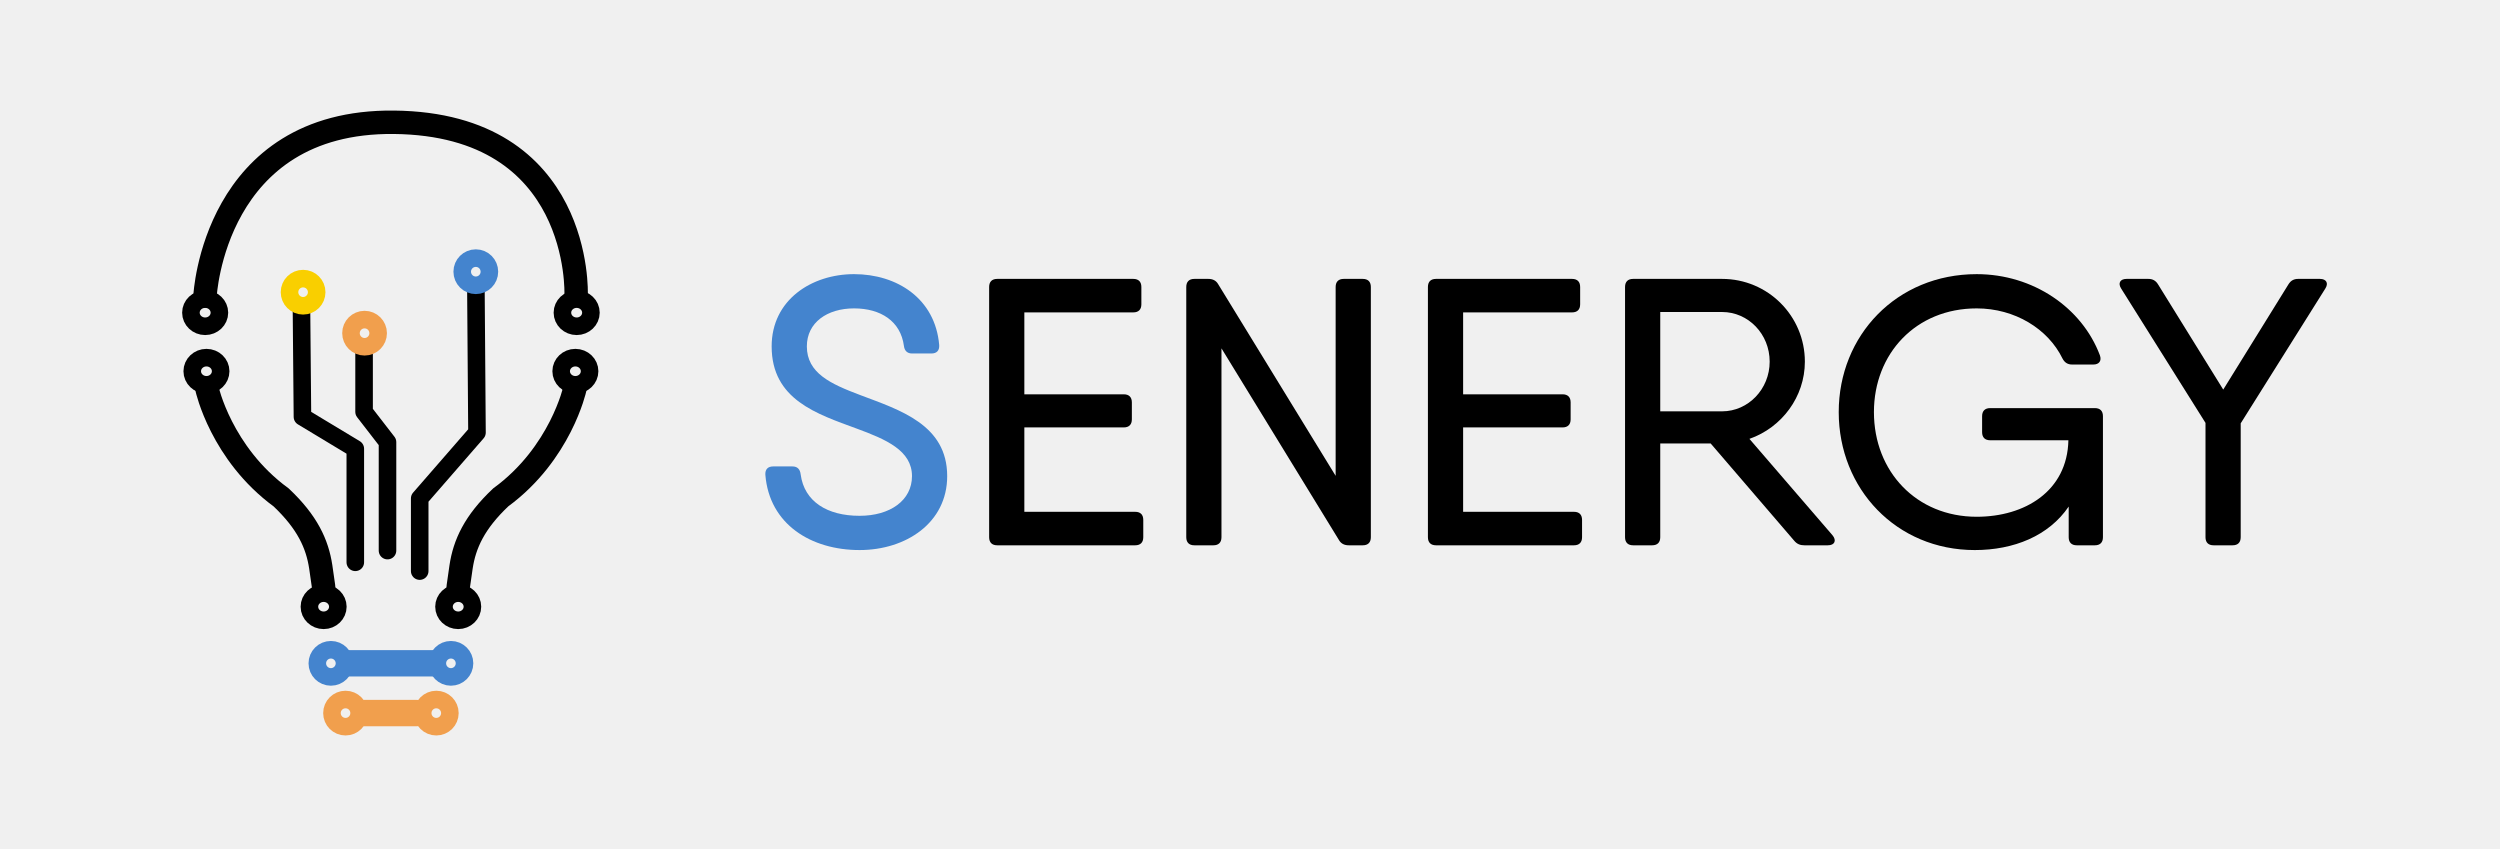
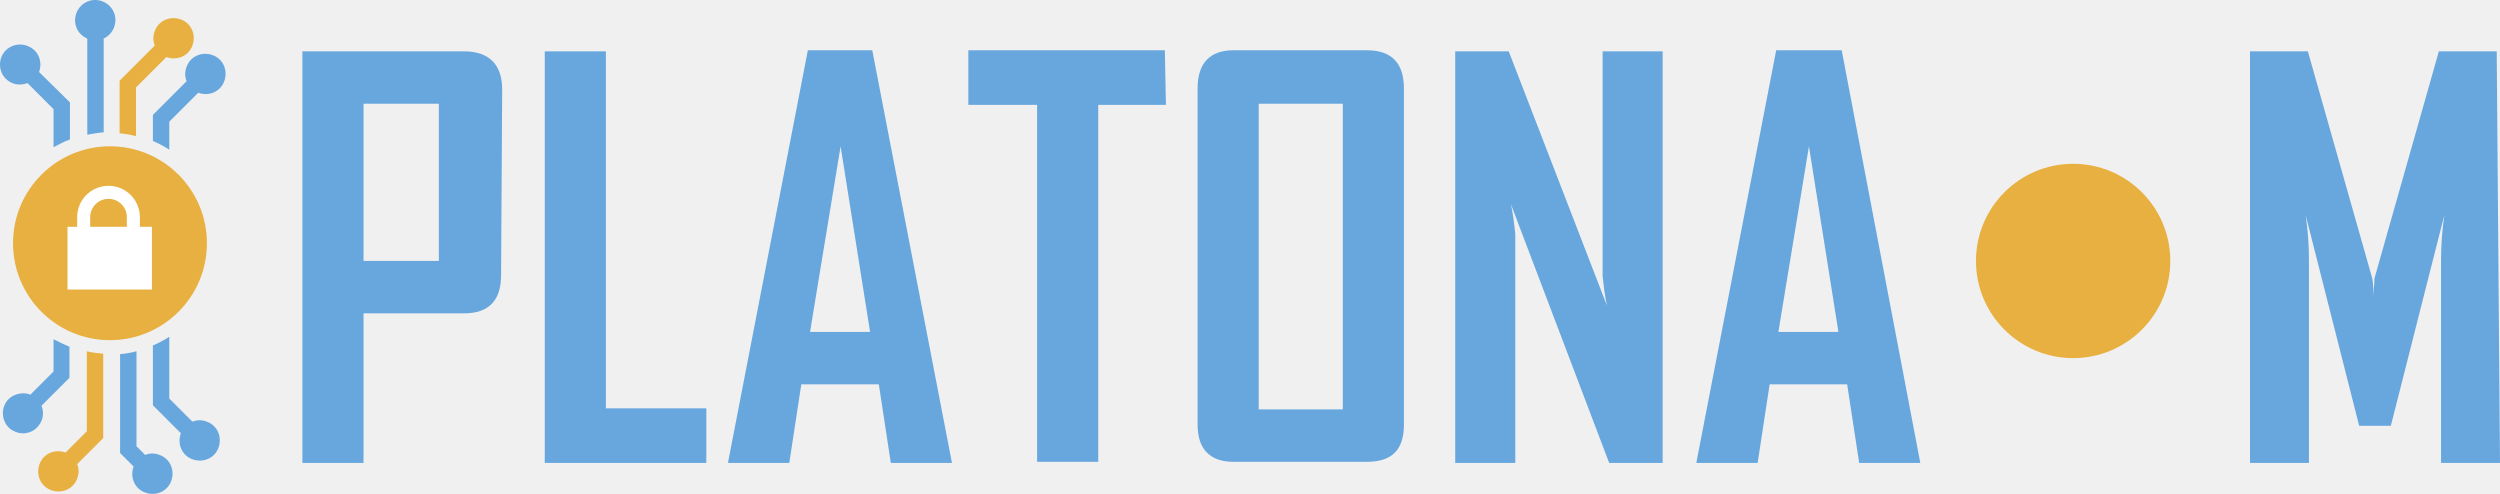
- <svg xmlns="http://www.w3.org/2000/svg" version="1.1" id="Ebene_1" x="0px" y="0px" width="854px" height="290px" viewBox="0 0 854 290" enable-background="new 0 0 854 290" xml:space="preserve">
-   <g>
-     <path fill="#4484CE" d="M261.45,162.224c-0.13-1.918,0.877-2.893,2.665-2.893h6.598c1.658,0,2.6,0.942,2.795,2.729   c1.235,9.264,9.035,14.139,20.118,14.139c10.498,0,17.908-5.298,17.908-13.553c0-8.743-8.84-12.546-18.916-16.251   c-13.553-5.005-29.023-9.848-29.023-28.081c0-15.861,13.65-24.668,28.146-24.668c14.625,0,27.724,8.288,29.089,24.213   c0.13,1.918-0.877,2.893-2.665,2.893h-6.598c-1.657,0-2.6-0.942-2.795-2.633c-1.138-8.417-7.93-12.773-17.031-12.773   c-9.133,0-16.121,4.811-16.121,12.968c0,9.165,8.158,12.838,18.233,16.641c13.585,5.135,29.707,10.107,29.707,27.691   c0,15.958-14.074,25.253-29.934,25.253C277.083,187.9,262.815,179.125,261.45,162.224z" />
-     <path d="M390.542,177.597v5.915c0,1.789-0.976,2.764-2.763,2.764h-45.34h-1.787c-1.787,0-2.762-0.975-2.762-2.764V98.034   c0-1.788,0.975-2.763,2.762-2.763h9.264h37.213c1.788,0,2.764,0.975,2.764,2.763v5.915c0,1.788-0.976,2.763-2.764,2.763h-37.213   v27.984h33.963c1.788,0,2.764,0.975,2.764,2.763v5.785c0,1.787-0.976,2.763-2.764,2.763h-33.963v28.828h37.863   C389.566,174.834,390.542,175.809,390.542,177.597z" />
-     <path d="M459.018,95.271h6.5c1.789,0,2.764,0.975,2.764,2.763v85.478c0,1.789-0.975,2.764-2.764,2.764h-4.777   c-1.494,0-2.633-0.553-3.348-1.787l-40.139-65.491v64.514c0,1.789-0.975,2.764-2.763,2.764h-6.5c-1.788,0-2.763-0.975-2.763-2.764   V98.034c0-1.788,0.975-2.763,2.763-2.763h4.777c1.495,0,2.633,0.553,3.348,1.788l40.14,65.49V98.034   C456.256,96.247,457.23,95.271,459.018,95.271z" />
-     <path d="M540.43,177.597v5.915c0,1.789-0.975,2.764-2.762,2.764h-45.34h-1.787c-1.787,0-2.764-0.975-2.764-2.764V98.034   c0-1.788,0.977-2.763,2.764-2.763h9.262h37.215c1.787,0,2.762,0.975,2.762,2.763v5.915c0,1.788-0.975,2.763-2.762,2.763h-37.215   v27.984h33.965c1.787,0,2.762,0.975,2.762,2.763v5.785c0,1.787-0.975,2.763-2.762,2.763h-33.965v28.828h37.865   C539.455,174.834,540.43,175.809,540.43,177.597z" />
-     <path d="M624.408,186.275h-8.061c-1.396,0-2.502-0.424-3.445-1.561l-28.529-33.216h-17.232v32.013c0,1.789-0.975,2.764-2.762,2.764   h-6.5c-1.787,0-2.764-0.975-2.764-2.764V98.034c0-1.788,0.977-2.763,2.764-2.763h9.262h21.127   c15.633,0,28.275,12.643,28.275,28.276c0,12.027-7.904,22.509-18.939,26.37l28.365,32.913   C627.463,184.617,626.748,186.275,624.408,186.275z M567.141,140.513h21.127c8.938,0,16.25-7.605,16.25-16.966   c0-9.458-7.313-16.965-16.25-16.965h-21.127V140.513z" />
-     <path d="M718.365,142.17v8.224v33.118c0,1.789-0.975,2.764-2.762,2.764h-6.176c-1.787,0-2.762-0.975-2.762-2.764v-10.47   c-6.824,10.05-18.807,14.859-32.08,14.859c-26.813,0-46.477-20.931-46.477-47.127c0-26.195,19.793-47.126,47.127-47.126   c19.307,0,35.979,11.473,42.09,27.723c0.682,1.918-0.293,3.153-2.244,3.153h-7.246c-1.527,0-2.568-0.683-3.283-2.048   c-4.939-10.141-16.283-17.128-29.316-17.128c-20.801,0-35.102,15.471-35.102,35.426c0,20.281,14.496,35.752,35.102,35.752   c16.449,0,30.963-8.743,31.328-26.131h-26.711c-1.789,0-2.764-0.976-2.764-2.763v-5.461c0-1.787,0.975-2.763,2.764-2.763h35.75   C717.391,139.408,718.365,140.383,718.365,142.17z" />
-     <path d="M794.318,98.586l-28.895,46.027v38.898c0,1.789-0.975,2.764-2.762,2.764h-6.502c-1.787,0-2.762-0.975-2.762-2.764v-39.054   l-28.797-45.871c-1.201-1.853-0.357-3.315,1.82-3.315h7.477c1.43,0,2.502,0.585,3.281,1.853l22.281,35.96l22.279-35.96   c0.781-1.268,1.854-1.853,3.283-1.853h7.475C794.676,95.271,795.52,96.734,794.318,98.586z" />
+ <svg xmlns="http://www.w3.org/2000/svg" version="1.1" id="Ebene_1" x="0px" y="0px" viewBox="0 0 518.364 102.405" xml:space="preserve" width="518.364" height="102.405">
+   <defs id="defs49">
+ 	
+ 
+ 		
+ 		
+ 		
+ 		
+ 		
+ 		
+ 		
+ 		
+ 		
+ 		
+ 		
+ 		
+ 		
+ 		
+ 		
+ 		
+ 		
+ 		
+ 		
+ 	</defs>
+   <style type="text/css" id="style2">
+ 	.st0{fill:#67A7DE;}
+ 	.st1{fill:#E7B040;}
+ 	.st2{fill:#FFFFFF;}
+ </style>
+   <g id="g918" transform="matrix(2.263606,0,0,2.263606,62.7,-61.5624)">
+     <path style="fill:#67a7de" id="path6" d="m 18.2,52.4 c 0,2.3 -1.1,3.5 -3.4,3.5 H 5.6 V 69.6 H 0 V 31.9 h 14.8 c 2.3,0 3.5,1.2 3.5,3.5 z M 12.5,51.1 V 36.7 H 5.6 v 14.4 z" class="st0" />
+     <path style="fill:#67a7de" id="path8" d="M 37,69.6 H 22.2 V 31.9 h 5.6 V 64.6 H 37 Z" class="st0" />
+     <path style="fill:#67a7de" id="path10" d="m 59.5,69.6 h -5.6 l -1.1,-7.2 h -7.1 l -1.1,7.2 H 39 v -0.1 l 7.3,-37.7 h 5.9 z m -7.5,-12 -2.7,-17 -2.8,17 z" class="st0" />
+     <path style="fill:#67a7de" id="path12" d="M 79.1,36.8 H 72.9 V 69.5 H 67.3 V 36.8 H 61 v -5 h 18 z" class="st0" />
+     <path style="fill:#67a7de" id="path14" d="m 100.9,66.1 c 0,2.3 -1.1,3.4 -3.4,3.4 H 85.3 C 83.1,69.5 82,68.3 82,66.1 V 35.3 c 0,-2.3 1.1,-3.5 3.3,-3.5 h 12.2 c 2.3,0 3.4,1.2 3.4,3.5 z m -5.6,-1.4 v -28 h -7.7 v 28 z" class="st0" />
+     <path style="fill:#67a7de" id="path16" d="m 124.6,69.6 h -4.9 l -9,-23.7 c 0.2,0.9 0.3,1.8 0.4,2.7 v 21 h -5.5 V 31.9 h 4.9 l 9,23.3 c -0.2,-0.9 -0.3,-1.8 -0.4,-2.7 V 31.9 h 5.5 z" class="st0" />
+     <path style="fill:#67a7de" id="path18" d="m 148.2,69.6 h -5.6 l -1.1,-7.2 h -7.1 l -1.1,7.2 h -5.6 V 69.5 L 135,31.8 h 6 z m -7.5,-12 -2.7,-17 -2.8,17 z" class="st0" />
+     <path style="fill:#67a7de" id="path20" d="m 201.3,69.6 h -5.4 V 51 c 0,-1.4 0.1,-2.7 0.3,-4.1 l -4.9,19.3 h -2.9 l -4.9,-19.3 c 0.2,1.4 0.3,2.7 0.3,4.1 v 18.6 h -5.4 V 31.9 h 5.3 l 5.9,20.8 c 0.1,0.6 0.1,1.1 0.1,1.7 0,-0.6 0.1,-1.1 0.1,-1.7 l 5.9,-20.8 h 5.3 z" class="st0" />
+     <circle style="fill:#e7b040" id="circle40" r="8.9" cy="51.1" cx="162.2" class="st1" />
  </g>
-   <g>
-     <g>
-       <line fill="none" stroke="#F19F4D" stroke-width="9" stroke-linecap="round" stroke-miterlimit="10" x1="124.371" y1="243.583" x2="142.371" y2="243.583" />
-       <path fill="none" stroke="#F19F4D" stroke-width="6" stroke-miterlimit="10" d="M153.68,243.593c0,2.566-2.08,4.645-4.644,4.645    c-2.564,0-4.642-2.078-4.642-4.645c0-2.559,2.076-4.639,4.642-4.639C151.6,238.954,153.68,241.034,153.68,243.593z" />
-       <path fill="none" stroke="#F19F4D" stroke-width="6" stroke-miterlimit="10" d="M122.679,243.593c0,2.566-2.079,4.645-4.643,4.645    c-2.564,0-4.642-2.078-4.642-4.645c0-2.559,2.076-4.639,4.642-4.639C120.6,238.954,122.679,241.034,122.679,243.593z" />
-     </g>
-     <g>
-       <line fill="none" stroke="#4484CE" stroke-width="9" stroke-miterlimit="10" x1="116.371" y1="226.583" x2="151.371" y2="226.583" />
-       <path fill="none" stroke="#4484CE" stroke-width="6" stroke-miterlimit="10" d="M158.68,226.593c0,2.566-2.08,4.645-4.644,4.645    c-2.564,0-4.642-2.078-4.642-4.645c0-2.559,2.076-4.639,4.642-4.639C156.6,221.954,158.68,224.034,158.68,226.593z" />
-       <path fill="none" stroke="#4484CE" stroke-width="6" stroke-miterlimit="10" d="M117.679,226.593c0,2.566-2.079,4.645-4.643,4.645    c-2.564,0-4.642-2.078-4.642-4.645c0-2.559,2.076-4.639,4.642-4.639C115.6,221.954,117.679,224.034,117.679,226.593z" />
-     </g>
-     <path fill="none" stroke="#000000" stroke-width="6" stroke-miterlimit="10" d="M201.857,106.811c0,2.566-2.182,4.646-4.869,4.646   s-4.867-2.079-4.867-4.646c0-2.558,2.18-4.639,4.867-4.639S201.857,104.252,201.857,106.811z" />
-     <path fill="none" stroke="#000000" stroke-width="8" stroke-linecap="round" stroke-linejoin="round" stroke-miterlimit="10" d="   M70.036,101.101c0,0,3.001-59.969,64.535-59.333c64.536,0.667,62.233,58.85,62.233,58.85" />
-     <path fill="none" stroke="#000000" stroke-width="6" stroke-miterlimit="10" d="M74.952,106.811c0,2.566-2.181,4.646-4.869,4.646   s-4.866-2.079-4.866-4.646c0-2.558,2.178-4.639,4.866-4.639S74.952,104.252,74.952,106.811z" />
-     <g>
-       <g>
-         <path fill="none" stroke="#000000" stroke-width="6" stroke-miterlimit="10" d="M70.525,122.171c2.68,0,4.854,2.081,4.854,4.639     c0,2.567-2.174,4.646-4.854,4.646s-4.856-2.08-4.856-4.646C65.669,124.252,67.845,122.171,70.525,122.171z" />
-         <path fill="none" stroke="#000000" stroke-width="8" stroke-linecap="round" stroke-miterlimit="10" d="M110.57,200.933     c0,0,0.178,0.521-1-7.283c-1.179-7.807-4.532-15.232-13.532-23.732c-20.5-15-25.34-37.149-25.34-37.149" />
-         <path fill="none" stroke="#000000" stroke-width="6" stroke-miterlimit="10" d="M110.552,202.611     c2.682,0,4.854,2.082,4.854,4.639c0,2.568-2.173,4.646-4.854,4.646c-2.682,0-4.857-2.08-4.857-4.646     C105.694,204.693,107.869,202.611,110.552,202.611z" />
-       </g>
-       <g>
-         <path fill="none" stroke="#000000" stroke-width="6" stroke-miterlimit="10" d="M201.405,126.811     c0,2.566-2.176,4.646-4.856,4.646s-4.854-2.079-4.854-4.646c0-2.558,2.175-4.639,4.854-4.639     C199.229,122.171,201.405,124.252,201.405,126.811z" />
-         <path fill="none" stroke="#000000" stroke-width="8" stroke-linecap="round" stroke-miterlimit="10" d="M196.376,132.768     c0,0-4.839,22.149-25.339,37.149c-9,8.5-12.354,15.926-13.533,23.732c-1.178,7.805-1,7.283-1,7.283" />
-         <path fill="none" stroke="#000000" stroke-width="6" stroke-miterlimit="10" d="M161.38,207.25c0,2.566-2.176,4.646-4.857,4.646     c-2.681,0-4.854-2.078-4.854-4.646c0-2.557,2.172-4.639,4.854-4.639C159.205,202.611,161.38,204.693,161.38,207.25z" />
-       </g>
-     </g>
-     <g>
-       <g>
-         <polyline fill="none" stroke="#000000" stroke-width="6" stroke-linecap="round" stroke-linejoin="round" stroke-miterlimit="10" points="     143.371,195.083 143.371,170.256 162.936,147.768 162.569,98.844    " />
-         <path fill="none" stroke="#4484CE" stroke-width="6" stroke-miterlimit="10" d="M167.18,92.811c0,2.566-2.08,4.646-4.644,4.646     c-2.564,0-4.642-2.079-4.642-4.646c0-2.558,2.077-4.639,4.642-4.639C165.1,88.171,167.18,90.252,167.18,92.811z" />
-       </g>
-       <g>
-         <polyline fill="none" stroke="#000000" stroke-width="6" stroke-linecap="round" stroke-linejoin="round" stroke-miterlimit="10" points="     132.371,188.083 132.371,151.03 124.371,140.688 124.371,119.083    " />
-         <path fill="none" stroke="#F19F4D" stroke-width="6" stroke-miterlimit="10" d="M129.179,113.811     c0,2.566-2.079,4.646-4.643,4.646c-2.564,0-4.642-2.079-4.642-4.646c0-2.558,2.076-4.639,4.642-4.639     C127.1,109.171,129.179,111.252,129.179,113.811z" />
-       </g>
-       <g>
-         <polyline fill="none" stroke="#000000" stroke-width="6" stroke-linecap="round" stroke-linejoin="round" stroke-miterlimit="10" points="     121.371,192.083 121.371,153.282 103.316,142.396 102.984,105.592    " />
-         <path fill="none" stroke="#F9CF00" stroke-width="6" stroke-miterlimit="10" d="M108.179,99.811c0,2.566-2.079,4.646-4.643,4.646     c-2.564,0-4.642-2.079-4.642-4.646c0-2.558,2.076-4.639,4.642-4.639C106.1,95.171,108.179,97.252,108.179,99.811z" />
-       </g>
-     </g>
+   <g id="g907" transform="translate(-211.2,0.03125)">
+     <path style="fill:#e7b040" id="path22" d="m 229.2,89.4 -4.4,4.4 c -2.2,-0.8 -4.6,0.2 -5.4,2.4 -0.8,2.2 0.2,4.6 2.4,5.4 2.2,0.8 4.6,-0.2 5.4,-2.4 0.4,-1 0.4,-2.1 0,-3 l 5.4,-5.4 V 73.3 c -1.1,-0.1 -2.3,-0.2 -3.4,-0.5 z" class="st1" />
+     <path style="fill:#e7b040" id="path24" d="m 239.4,18.1 6.3,-6.3 c 2.2,0.8 4.6,-0.2 5.4,-2.4 0.8,-2.2 -0.2,-4.6 -2.4,-5.4 -2.2,-0.8 -4.6,0.2 -5.4,2.4 -0.4,1 -0.4,2.1 0,3 l -7.3,7.3 v 10.9 c 1.1,0.1 2.3,0.3 3.4,0.6 z" class="st1" />
+     <path style="fill:#67a7de" id="path26" d="m 219.3,14.9 c 0.8,-2.2 -0.2,-4.6 -2.4,-5.4 -1,-0.4 -2.1,-0.4 -3.1,0 -0.5,0.2 -1,0.5 -1.4,0.9 -1.6,1.6 -1.6,4.3 0,5.9 0,0 0,0 0,0 1.2,1.2 2.9,1.5 4.5,0.9 l 5.4,5.4 v 7.9 c 1.1,-0.6 2.2,-1.2 3.4,-1.6 v -7.7 z" class="st0" />
+     <path style="fill:#67a7de" id="path28" d="m 225.7,71.9 c -1.2,-0.5 -2.3,-1 -3.4,-1.6 V 77 l -4.8,4.8 c -1.2,-0.5 -2.6,-0.3 -3.7,0.3 -0.3,0.2 -0.6,0.4 -0.8,0.6 -1.6,1.6 -1.6,4.3 0,5.9 0,0 0,0 0,0 0.2,0.2 0.5,0.5 0.8,0.6 2,1.2 4.5,0.6 5.7,-1.4 0.7,-1.1 0.8,-2.5 0.3,-3.7 l 5.8,-5.8 v -6.4 z" class="st0" />
+     <path style="fill:#67a7de" id="path30" d="m 232.6,8 c 2.1,-0.9 3.1,-3.4 2.2,-5.5 -0.9,-2.1 -3.4,-3.1 -5.5,-2.2 -2.1,0.9 -3.1,3.4 -2.2,5.5 0.4,1 1.2,1.7 2.2,2.2 v 19.9 c 1.1,-0.2 2.2,-0.4 3.4,-0.5 V 8 Z" class="st0" />
+     <path style="fill:#67a7de" id="path32" d="m 236.1,93.9 2.8,2.8 c -0.8,2.2 0.2,4.6 2.4,5.4 2.2,0.8 4.6,-0.2 5.4,-2.4 0.8,-2.2 -0.2,-4.6 -2.4,-5.4 -1,-0.4 -2.1,-0.4 -3,0 l -1.8,-1.8 V 72.8 c -1.1,0.3 -2.2,0.5 -3.4,0.6 z" class="st0" />
+     <path style="fill:#67a7de" id="path34" d="m 251.1,87.4 -4.8,-4.8 V 69.8 c -1.1,0.7 -2.2,1.3 -3.4,1.8 V 84 l 5.8,5.8 c -0.8,2.2 0.2,4.6 2.4,5.4 2.2,0.8 4.6,-0.2 5.4,-2.4 0.8,-2.2 -0.2,-4.6 -2.4,-5.4 -1,-0.4 -2,-0.4 -3,0 z" class="st0" />
+     <path style="fill:#67a7de" id="path36" d="m 246.3,25.2 6,-6 c 2.2,0.8 4.6,-0.2 5.4,-2.4 0.8,-2.2 -0.2,-4.6 -2.4,-5.4 -2.2,-0.8 -4.6,0.2 -5.4,2.4 -0.4,1 -0.4,2.1 0,3 l -7,7 v 5.4 c 1.2,0.5 2.3,1.1 3.4,1.8 z" class="st0" />
+     <path style="fill:#e7b040" id="path38" d="m 234,30.3 c 11.1,0 20.1,9 20.1,20.1 0,11.1 -9,20.1 -20.1,20.1 -11.1,0 -20.1,-9 -20.1,-20.1 0,-11.1 9,-20.1 20.1,-20.1 v 0" class="st1" />
+     <path style="fill:#ffffff" id="path42" d="m 240.2,47 v -2 c 0,-3.6 -2.9,-6.5 -6.5,-6.5 -3.6,0 -6.5,2.9 -6.5,6.5 v 2 h -2 v 13 h 17.5 V 47 Z m -10.3,-2 c 0,-2.1 1.7,-3.8 3.8,-3.8 2.1,0 3.8,1.7 3.8,3.8 0,0 0,0 0,0 v 2 h -7.6 z" class="st2" />
  </g>
</svg>
